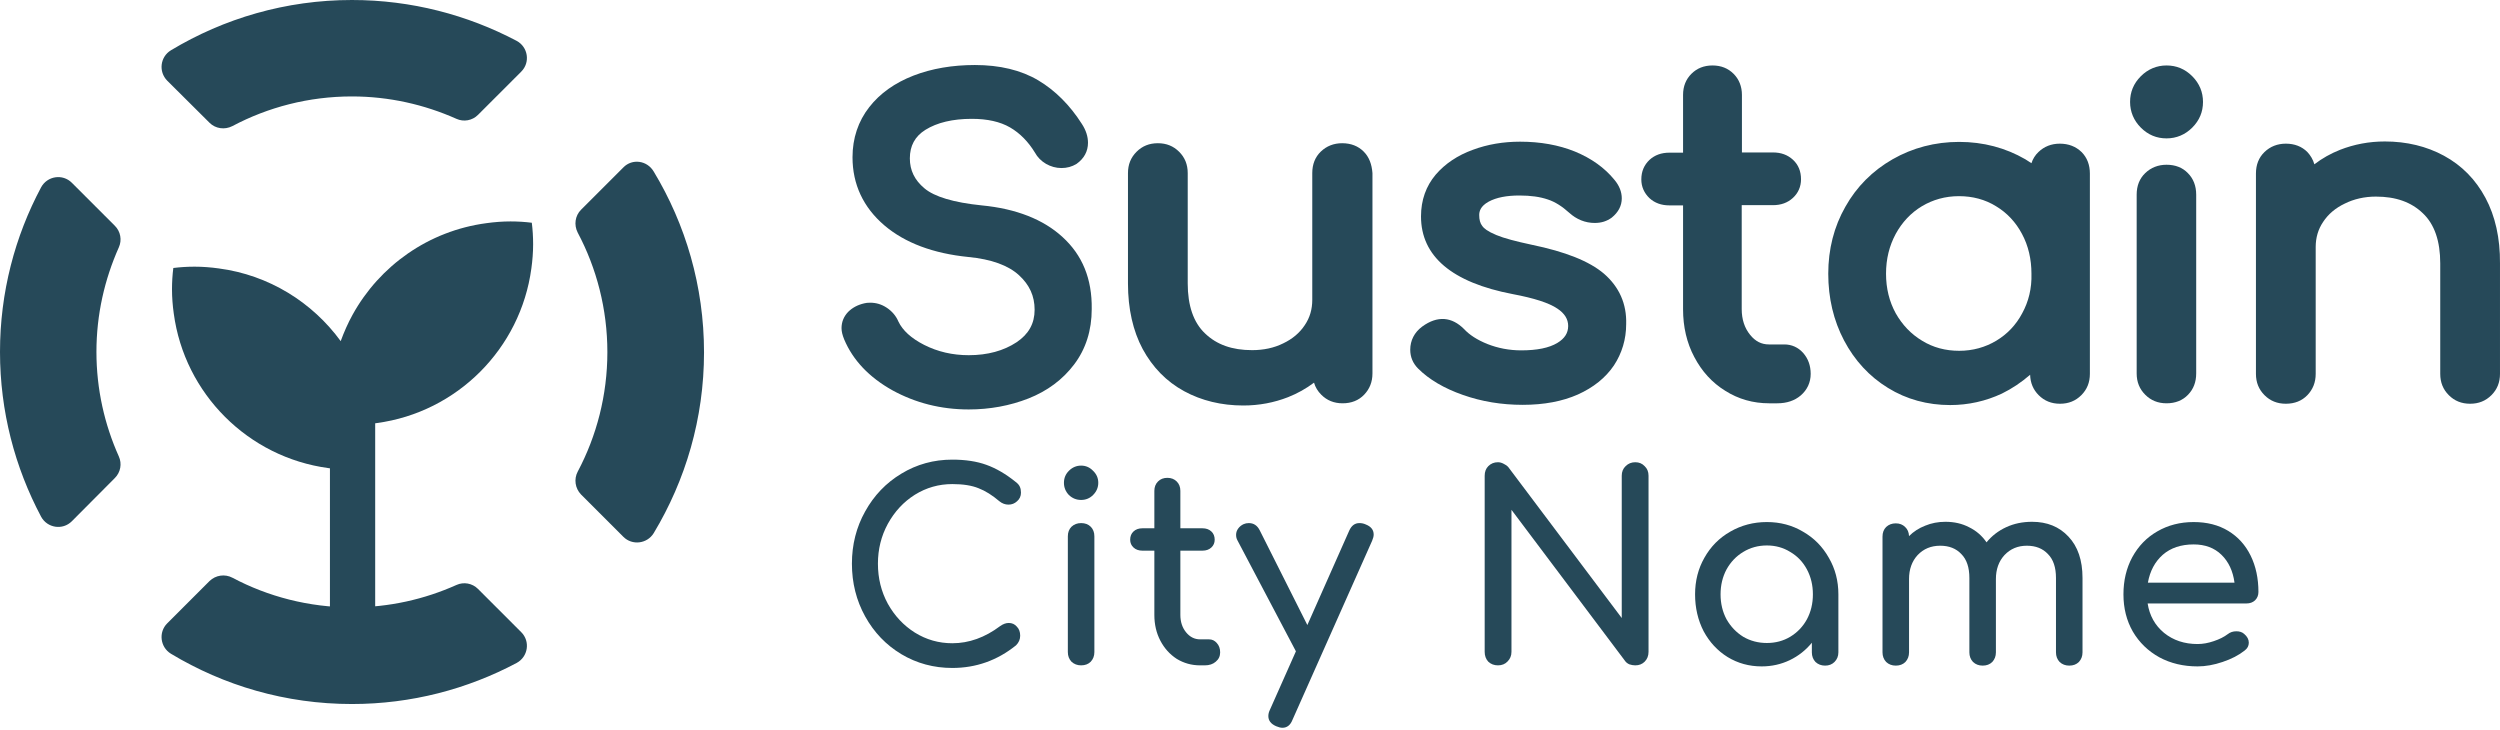
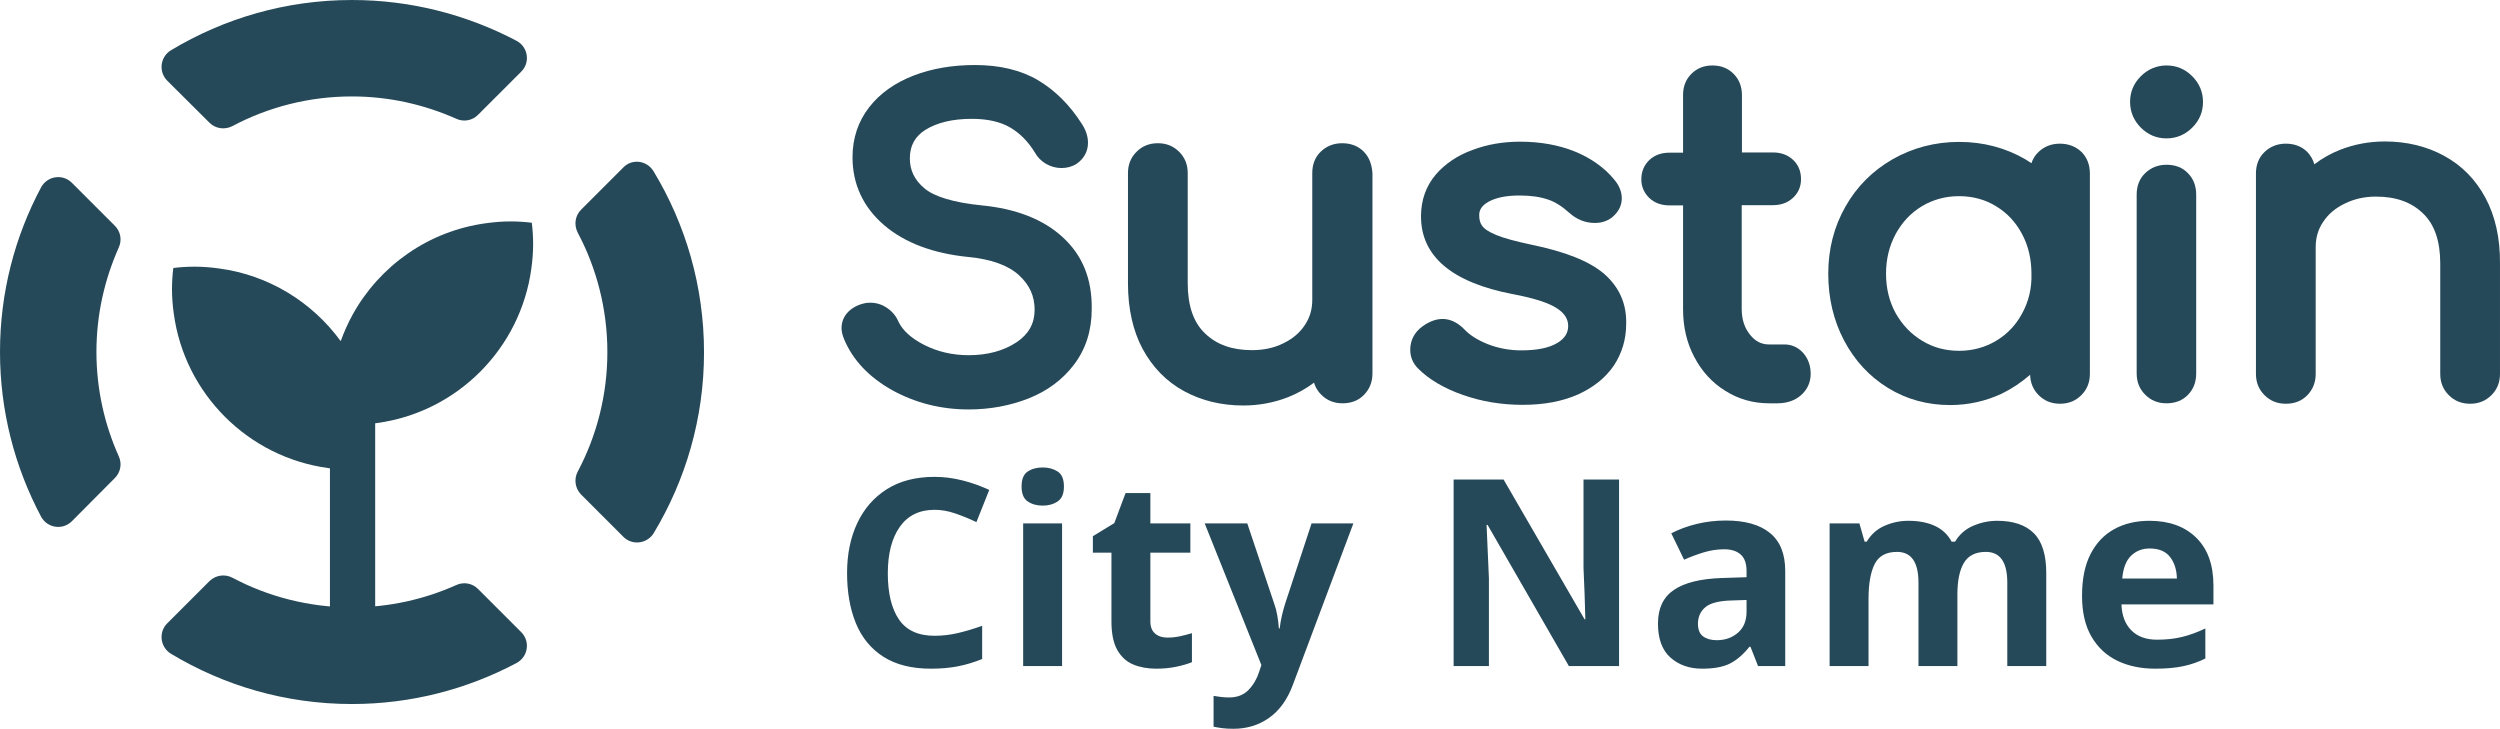
- <svg xmlns="http://www.w3.org/2000/svg" width="973.48" height="284.148" viewBox="0 0 257.567 75.181" version="1.1" id="svg8">
+ <svg xmlns="http://www.w3.org/2000/svg" width="973.48" height="283.791" viewBox="0 0 257.567 75.086" version="1.1" id="svg8">
  <defs id="defs2" />
  <g id="layer1" transform="translate(121.0921,-14.70894)">
    <g id="g1038" transform="matrix(0.2645833,0,0,0.2645833,-74.87789,104.2801)">
      <g id="g1263" transform="matrix(1.173969,0,0,1.173969,146.6396,-481.3191)">
        <g id="g948" transform="matrix(0.7285998,0,0,0.7285998,-273.6933,121.6236)">
          <path id="path914" d="m 242.1,101.4 c -3.2,-0.4 -6.4,-0.6 -9.7,-0.6 -3.7,0 -7.4,0.3 -11,0.8 -26.3,3.5 -48.6,19.4 -60.9,41.7 -2.1,3.8 -3.9,7.9 -5.4,12 -12.9,-17.7 -32.7,-30.1 -55.5,-33.1 -3.6,-0.5 -7.3,-0.8 -11,-0.8 -3.3,0 -6.5,0.2 -9.7,0.6 -0.4,3.2 -0.6,6.4 -0.6,9.7 0,3.7 0.3,7.4 0.8,11 4.9,36.6 33.9,65.5 70.4,70.4 0.2,0 0.5,0.1 0.7,0.1 v 72.6 h 20.6 v -93.1 c 0.2,0 0.5,-0.1 0.7,-0.1 36.6,-4.9 65.5,-33.9 70.4,-70.4 0.5,-3.6 0.8,-7.3 0.8,-11 0,-3.4 -0.2,-6.6 -0.6,-9.8 z" class="st2" style="fill:#264959;fill-opacity:1" />
-           <g id="g924">
-             <path id="path916" d="m 95.4,55.9 c 2.7,2.7 6.9,3.3 10.4,1.5 16.2,-8.6 34.8,-13.5 54.4,-13.5 16.9,0 33,3.7 47.6,10.2 3.3,1.5 7.2,0.8 9.8,-1.8 l 19.7,-19.7 c 4.2,-4.2 3.1,-11.2 -2.1,-14 C 212.8,6.8 187.3,0 160.2,0 130.1,0 101.9,8.4 77.8,22.9 c -4.9,3 -5.7,9.7 -1.7,13.8 z" class="st1" style="fill:#264959" />
-             <path id="path918" d="m 283.8,76.2 -19.3,19.3 c -2.7,2.7 -3.3,6.9 -1.5,10.4 8.6,16.2 13.5,34.8 13.5,54.4 0,19.6 -4.9,38.2 -13.5,54.4 -1.8,3.4 -1.2,7.6 1.5,10.4 l 19.3,19.3 c 4,4 10.8,3.2 13.8,-1.7 14.5,-24.1 22.9,-52.2 22.9,-82.3 0,-30.1 -8.4,-58.3 -22.9,-82.3 -3,-5.1 -9.8,-6 -13.8,-1.9 z" class="st1" style="fill:#264959" />
+           <g id="g924" style="fill:#264959;fill-opacity:1">
+             <path id="path916" d="m 95.4,55.9 c 2.7,2.7 6.9,3.3 10.4,1.5 16.2,-8.6 34.8,-13.5 54.4,-13.5 16.9,0 33,3.7 47.6,10.2 3.3,1.5 7.2,0.8 9.8,-1.8 l 19.7,-19.7 c 4.2,-4.2 3.1,-11.2 -2.1,-14 C 212.8,6.8 187.3,0 160.2,0 130.1,0 101.9,8.4 77.8,22.9 c -4.9,3 -5.7,9.7 -1.7,13.8 z" class="st1" style="fill:#264959;fill-opacity:1" />
+             <path id="path918" d="m 283.8,76.2 -19.3,19.3 c -2.7,2.7 -3.3,6.9 -1.5,10.4 8.6,16.2 13.5,34.8 13.5,54.4 0,19.6 -4.9,38.2 -13.5,54.4 -1.8,3.4 -1.2,7.6 1.5,10.4 l 19.3,19.3 c 4,4 10.8,3.2 13.8,-1.7 14.5,-24.1 22.9,-52.2 22.9,-82.3 0,-30.1 -8.4,-58.3 -22.9,-82.3 -3,-5.1 -9.8,-6 -13.8,-1.9 z" class="st1" style="fill:#264959;fill-opacity:1" />
            <path id="path920" d="m 217.6,268.1 c -2.6,-2.6 -6.5,-3.3 -9.8,-1.8 -14.5,6.5 -30.6,10.2 -47.6,10.2 -19.6,0 -38.2,-4.9 -54.4,-13.5 -3.4,-1.8 -7.6,-1.2 -10.4,1.5 l -19.3,19.3 c -4,4 -3.2,10.8 1.7,13.8 24.1,14.5 52.2,22.9 82.4,22.9 27.1,0 52.6,-6.8 75,-18.7 5.2,-2.8 6.3,-9.8 2.1,-14 z" class="st2" style="fill:#264959;fill-opacity:1" />
-             <path id="path922" d="m 52.3,217.6 c 2.6,-2.6 3.3,-6.5 1.8,-9.8 -6.5,-14.5 -10.2,-30.6 -10.2,-47.6 0,-17 3.7,-33 10.2,-47.6 1.5,-3.3 0.8,-7.2 -1.8,-9.8 L 32.7,83.2 C 28.5,79 21.5,80.1 18.7,85.3 6.8,107.6 0,133.1 0,160.2 c 0,27.1 6.8,52.6 18.7,75 2.8,5.2 9.8,6.3 14,2.1 z" class="st1" style="fill:#264959" />
+             <path id="path922" d="m 52.3,217.6 c 2.6,-2.6 3.3,-6.5 1.8,-9.8 -6.5,-14.5 -10.2,-30.6 -10.2,-47.6 0,-17 3.7,-33 10.2,-47.6 1.5,-3.3 0.8,-7.2 -1.8,-9.8 L 32.7,83.2 C 28.5,79 21.5,80.1 18.7,85.3 6.8,107.6 0,133.1 0,160.2 c 0,27.1 6.8,52.6 18.7,75 2.8,5.2 9.8,6.3 14,2.1 z" class="st1" style="fill:#264959;fill-opacity:1" />
          </g>
-           <g id="g942">
-             <path id="path926" d="M 483.7,107.9 C 475,99.9 462.6,95 446.9,93.5 c -12.7,-1.3 -21.5,-3.9 -26.1,-7.8 -4.4,-3.7 -6.6,-8.1 -6.6,-13.6 0,-5.7 2.3,-10 7.1,-13 5.3,-3.3 12.4,-5 21.1,-5 7.1,0 12.9,1.3 17.4,3.9 4.5,2.6 8.3,6.5 11.3,11.4 1.2,2.2 2.9,3.9 5.1,5.2 2.1,1.2 4.5,1.9 7,1.9 2.5,0 4.8,-0.6 6.9,-1.9 3.4,-2.4 5.2,-5.7 5.2,-9.6 0,-2.8 -0.9,-5.7 -2.8,-8.6 -5.4,-8.5 -12.1,-15.2 -19.8,-19.8 v 0 c -7.9,-4.7 -17.6,-7 -28.9,-7 -10.2,0 -19.6,1.6 -27.9,4.8 -8.5,3.3 -15.3,8.1 -20.2,14.4 -5,6.4 -7.6,14.1 -7.6,22.8 0,12.3 4.9,22.8 14.5,31 9.4,8 22.3,12.8 38.3,14.4 10.4,1 18.1,3.8 23,8.3 4.8,4.4 7.1,9.5 7.1,15.7 0,6.3 -2.7,11.1 -8.2,14.8 -5.9,3.9 -13.2,5.9 -21.8,5.9 -7.4,0 -14.2,-1.6 -20.3,-4.7 -5.9,-3 -9.8,-6.6 -11.7,-10.6 -1.1,-2.6 -2.9,-4.7 -5.3,-6.3 -2.4,-1.6 -4.9,-2.3 -7.6,-2.3 -1.1,0 -2,0.1 -2.7,0.3 -3,0.7 -5.4,2 -7.3,3.9 -2,2.1 -3,4.6 -3,7.4 0,1.5 0.4,3.1 1.2,5.1 4,9.5 11.4,17.3 22,23.2 10.4,5.7 22,8.7 34.7,8.7 9.6,0 18.8,-1.7 27.2,-5 8.6,-3.4 15.6,-8.6 20.8,-15.5 5.3,-7 8,-15.5 8,-25.2 0.2,-13.8 -4.3,-24.6 -13.3,-32.8 z" class="st1" style="fill:#264959" />
-             <path id="path928" d="m 620.8,69 c -2.5,-2.5 -5.8,-3.8 -9.8,-3.8 -3.8,0 -7.1,1.3 -9.7,3.8 -2.6,2.5 -3.9,5.8 -3.9,9.8 v 57.7 c 0,4.3 -1.1,8.1 -3.4,11.5 -2.3,3.5 -5.6,6.3 -9.8,8.3 -4.2,2.1 -9,3.1 -14.2,3.1 -9.1,0 -16.1,-2.5 -21.4,-7.6 -5.3,-5 -7.9,-12.7 -7.9,-22.8 V 78.8 c 0,-3.9 -1.3,-7.1 -3.9,-9.7 -2.6,-2.6 -5.8,-3.9 -9.7,-3.9 -3.9,0 -7.1,1.3 -9.7,3.9 -2.6,2.6 -3.9,5.8 -3.9,9.7 v 50.3 c 0,11.5 2.3,21.6 6.7,29.8 4.5,8.3 10.8,14.8 18.9,19.2 7.9,4.3 17,6.5 26.9,6.5 7.2,0 14,-1.3 20.4,-3.8 4.3,-1.7 8.2,-3.9 11.8,-6.6 0.6,2.1 1.7,3.9 3.3,5.5 2.6,2.6 5.8,3.9 9.7,3.9 4,0 7.3,-1.3 9.8,-3.9 2.5,-2.6 3.8,-5.8 3.8,-9.7 V 78.8 c -0.3,-4 -1.5,-7.3 -4,-9.8 z" class="st1" style="fill:#264959" />
-             <path id="path930" d="m 730.2,124.6 c -6.7,-5.7 -17.5,-10 -33,-13.2 -7,-1.5 -12.4,-2.9 -16,-4.4 -4.1,-1.7 -5.7,-3.1 -6.4,-4.1 -1,-1.3 -1.4,-2.9 -1.4,-5 0,-1.6 0.5,-4 4.3,-6.1 3.5,-1.9 8.2,-2.8 14,-2.8 5.1,0 9.4,0.6 12.9,1.8 3.4,1.1 6.6,3.2 9.7,6 3.4,3.1 7.4,4.7 11.7,4.7 3,0 5.5,-0.8 7.7,-2.4 3.1,-2.5 4.6,-5.5 4.6,-8.8 0,-2.9 -1.1,-5.8 -3.4,-8.5 -4.4,-5.4 -10.4,-9.7 -17.9,-12.8 -7.4,-3 -15.8,-4.5 -25,-4.5 -7.6,0 -14.8,1.2 -21.5,3.7 -6.9,2.5 -12.6,6.3 -16.9,11.3 -4.4,5.2 -6.7,11.6 -6.7,19 0,18.2 14.1,30.1 41.8,35.4 9.6,1.8 16.5,4 20.3,6.6 3.3,2.2 4.9,4.8 4.9,7.9 0,3.2 -1.6,5.7 -4.9,7.7 -3.8,2.3 -9.3,3.4 -16.5,3.4 -5.4,0 -10.6,-1 -15.4,-2.9 -4.7,-1.9 -8.2,-4.2 -10.6,-6.8 -5.5,-5.5 -12,-6.3 -19.1,-1.1 -3.5,2.6 -5.4,6.3 -5.4,10.5 0,3.3 1.2,6.2 3.6,8.6 4.9,4.9 11.8,9 20.4,12 8.5,3 17.6,4.5 27.2,4.5 9.7,0 18.1,-1.6 25.1,-4.7 7.1,-3.2 12.6,-7.6 16.4,-13.2 3.7,-5.6 5.6,-12 5.6,-18.8 0.3,-9.3 -3.2,-17 -10.1,-23 z" class="st1" style="fill:#264959" />
-             <path id="path932" d="m 820.9,160.7 c -2.3,-2.6 -5.3,-3.9 -8.6,-3.9 h -7 c -3.4,0 -6.2,-1.4 -8.6,-4.4 -2.5,-3.1 -3.8,-7 -3.8,-11.7 V 93.4 h 14.2 c 3.7,0 6.7,-1.1 9.1,-3.3 2.4,-2.2 3.7,-5.1 3.7,-8.5 0,-3.6 -1.2,-6.6 -3.7,-8.9 -2.4,-2.2 -5.4,-3.3 -9.1,-3.3 H 793 V 43.2 c 0,-3.8 -1.3,-7.1 -3.8,-9.6 -2.5,-2.5 -5.7,-3.8 -9.6,-3.8 -3.9,0 -7.1,1.3 -9.6,3.8 -2.5,2.5 -3.8,5.7 -3.8,9.6 V 69.5 H 760 c -3.7,0 -6.7,1.1 -9.1,3.3 -2.4,2.3 -3.7,5.2 -3.7,8.9 0,3.3 1.3,6.2 3.7,8.5 2.4,2.2 5.4,3.3 9.1,3.3 h 6.2 v 47.3 c 0,8 1.7,15.3 5.1,21.7 3.4,6.5 8.1,11.7 14.1,15.4 6,3.8 12.7,5.7 20,5.7 h 3.7 c 4.3,0 7.9,-1.2 10.7,-3.6 2.9,-2.5 4.5,-5.9 4.5,-9.8 0,-3.8 -1.2,-7 -3.4,-9.5 z" class="st1" style="fill:#264959" />
-             <path id="path934" d="m 998,34.7 c -3.3,-3.3 -7.2,-4.9 -11.7,-4.9 -4.5,0 -8.5,1.7 -11.7,4.9 -3.3,3.3 -4.9,7.2 -4.9,11.7 0,4.5 1.7,8.5 4.9,11.7 3.3,3.3 7.2,4.9 11.7,4.9 4.5,0 8.5,-1.7 11.7,-4.9 3.3,-3.3 4.9,-7.2 4.9,-11.7 0,-4.4 -1.6,-8.4 -4.9,-11.7 z" class="st1" style="fill:#264959" />
-             <path id="path936" d="m 986.3,75 c -3.8,0 -7.1,1.3 -9.7,3.8 -2.6,2.5 -3.9,5.8 -3.9,9.8 V 170 c 0,3.9 1.3,7.1 3.9,9.7 2.6,2.6 5.8,3.9 9.7,3.9 4,0 7.3,-1.3 9.8,-3.9 2.5,-2.6 3.7,-5.8 3.7,-9.7 V 88.6 c 0,-4 -1.3,-7.3 -3.8,-9.8 -2.4,-2.5 -5.7,-3.8 -9.7,-3.8 z" class="st1" style="fill:#264959" />
-             <path id="path938" d="m 1131.5,90.1 c -4.5,-8.4 -10.8,-14.8 -18.9,-19.2 -7.9,-4.3 -17,-6.5 -26.9,-6.5 -7.2,0 -14,1.3 -20.4,3.8 -4.3,1.7 -8.2,3.9 -11.7,6.6 -0.6,-2.1 -1.7,-4 -3.2,-5.6 -2.5,-2.5 -5.8,-3.8 -9.8,-3.8 -3.8,0 -7.1,1.3 -9.7,3.8 -2.6,2.5 -3.9,5.8 -3.9,9.8 v 91.2 c 0,3.9 1.3,7.1 3.9,9.7 2.6,2.6 5.8,3.9 9.7,3.9 4,0 7.3,-1.3 9.8,-3.9 2.5,-2.6 3.8,-5.8 3.8,-9.7 v -57.7 c 0,-4.3 1.1,-8.1 3.4,-11.5 2.3,-3.5 5.6,-6.3 9.8,-8.3 4.2,-2.1 9,-3.2 14.2,-3.2 9.1,0 16.1,2.5 21.4,7.6 5.3,5 7.9,12.7 7.9,22.8 v 50.3 c 0,3.9 1.3,7.1 3.9,9.7 2.6,2.6 5.8,3.9 9.7,3.9 3.9,0 7.1,-1.3 9.7,-3.9 2.6,-2.6 3.9,-5.8 3.9,-9.7 v -50.3 c 0.1,-11.5 -2.2,-21.6 -6.6,-29.8 z" class="st1" style="fill:#264959" />
-             <path id="path940" d="m 937.7,65.4 c -3.8,0 -7.1,1.3 -9.7,3.8 -1.5,1.4 -2.6,3.2 -3.2,5.1 -0.9,-0.6 -1.9,-1.2 -2.8,-1.8 v 0 c -9,-5.2 -19.1,-7.9 -30.1,-7.9 -11,0 -21.2,2.7 -30.3,7.9 -9.1,5.2 -16.4,12.5 -21.5,21.6 -5.2,9.1 -7.8,19.4 -7.8,30.5 0,11.1 2.4,21.3 7.2,30.4 4.8,9.1 11.5,16.4 20,21.6 8.4,5.2 18,7.8 28.3,7.8 8.3,0 16.2,-1.8 23.5,-5.2 4.7,-2.3 9,-5.2 12.9,-8.6 0.1,3.7 1.4,6.8 3.9,9.3 2.6,2.6 5.8,3.9 9.7,3.9 3.9,0 7.1,-1.3 9.7,-3.9 2.6,-2.6 3.9,-5.8 3.9,-9.7 V 134.9 124.6 79 c 0,-4 -1.3,-7.3 -3.8,-9.8 -2.6,-2.5 -5.9,-3.8 -9.9,-3.8 z m -17.1,77.2 c -2.8,5.3 -6.8,9.5 -11.8,12.5 v 0 c -5,3 -10.7,4.6 -16.9,4.6 -6.2,0 -11.9,-1.5 -16.9,-4.6 -5,-3 -9,-7.2 -12,-12.5 -2.9,-5.3 -4.4,-11.3 -4.4,-18 0,-6.7 1.5,-12.7 4.4,-18.1 2.9,-5.3 6.9,-9.6 11.9,-12.6 5,-3 10.7,-4.6 16.9,-4.6 6.2,0 11.9,1.5 16.9,4.6 5,3 9,7.3 11.8,12.6 2.9,5.4 4.3,11.5 4.3,18.1 0.2,6.7 -1.3,12.7 -4.2,18 z" class="st1" style="fill:#264959" />
+           <g id="g942" style="fill:#264959;fill-opacity:1">
+             <path id="path926" d="M 483.7,107.9 C 475,99.9 462.6,95 446.9,93.5 c -12.7,-1.3 -21.5,-3.9 -26.1,-7.8 -4.4,-3.7 -6.6,-8.1 -6.6,-13.6 0,-5.7 2.3,-10 7.1,-13 5.3,-3.3 12.4,-5 21.1,-5 7.1,0 12.9,1.3 17.4,3.9 4.5,2.6 8.3,6.5 11.3,11.4 1.2,2.2 2.9,3.9 5.1,5.2 2.1,1.2 4.5,1.9 7,1.9 2.5,0 4.8,-0.6 6.9,-1.9 3.4,-2.4 5.2,-5.7 5.2,-9.6 0,-2.8 -0.9,-5.7 -2.8,-8.6 -5.4,-8.5 -12.1,-15.2 -19.8,-19.8 v 0 c -7.9,-4.7 -17.6,-7 -28.9,-7 -10.2,0 -19.6,1.6 -27.9,4.8 -8.5,3.3 -15.3,8.1 -20.2,14.4 -5,6.4 -7.6,14.1 -7.6,22.8 0,12.3 4.9,22.8 14.5,31 9.4,8 22.3,12.8 38.3,14.4 10.4,1 18.1,3.8 23,8.3 4.8,4.4 7.1,9.5 7.1,15.7 0,6.3 -2.7,11.1 -8.2,14.8 -5.9,3.9 -13.2,5.9 -21.8,5.9 -7.4,0 -14.2,-1.6 -20.3,-4.7 -5.9,-3 -9.8,-6.6 -11.7,-10.6 -1.1,-2.6 -2.9,-4.7 -5.3,-6.3 -2.4,-1.6 -4.9,-2.3 -7.6,-2.3 -1.1,0 -2,0.1 -2.7,0.3 -3,0.7 -5.4,2 -7.3,3.9 -2,2.1 -3,4.6 -3,7.4 0,1.5 0.4,3.1 1.2,5.1 4,9.5 11.4,17.3 22,23.2 10.4,5.7 22,8.7 34.7,8.7 9.6,0 18.8,-1.7 27.2,-5 8.6,-3.4 15.6,-8.6 20.8,-15.5 5.3,-7 8,-15.5 8,-25.2 0.2,-13.8 -4.3,-24.6 -13.3,-32.8 z" class="st1" style="fill:#264959;fill-opacity:1" />
+             <path id="path928" d="m 620.8,69 c -2.5,-2.5 -5.8,-3.8 -9.8,-3.8 -3.8,0 -7.1,1.3 -9.7,3.8 -2.6,2.5 -3.9,5.8 -3.9,9.8 v 57.7 c 0,4.3 -1.1,8.1 -3.4,11.5 -2.3,3.5 -5.6,6.3 -9.8,8.3 -4.2,2.1 -9,3.1 -14.2,3.1 -9.1,0 -16.1,-2.5 -21.4,-7.6 -5.3,-5 -7.9,-12.7 -7.9,-22.8 V 78.8 c 0,-3.9 -1.3,-7.1 -3.9,-9.7 -2.6,-2.6 -5.8,-3.9 -9.7,-3.9 -3.9,0 -7.1,1.3 -9.7,3.9 -2.6,2.6 -3.9,5.8 -3.9,9.7 v 50.3 c 0,11.5 2.3,21.6 6.7,29.8 4.5,8.3 10.8,14.8 18.9,19.2 7.9,4.3 17,6.5 26.9,6.5 7.2,0 14,-1.3 20.4,-3.8 4.3,-1.7 8.2,-3.9 11.8,-6.6 0.6,2.1 1.7,3.9 3.3,5.5 2.6,2.6 5.8,3.9 9.7,3.9 4,0 7.3,-1.3 9.8,-3.9 2.5,-2.6 3.8,-5.8 3.8,-9.7 V 78.8 c -0.3,-4 -1.5,-7.3 -4,-9.8 z" class="st1" style="fill:#264959;fill-opacity:1" />
+             <path id="path930" d="m 730.2,124.6 c -6.7,-5.7 -17.5,-10 -33,-13.2 -7,-1.5 -12.4,-2.9 -16,-4.4 -4.1,-1.7 -5.7,-3.1 -6.4,-4.1 -1,-1.3 -1.4,-2.9 -1.4,-5 0,-1.6 0.5,-4 4.3,-6.1 3.5,-1.9 8.2,-2.8 14,-2.8 5.1,0 9.4,0.6 12.9,1.8 3.4,1.1 6.6,3.2 9.7,6 3.4,3.1 7.4,4.7 11.7,4.7 3,0 5.5,-0.8 7.7,-2.4 3.1,-2.5 4.6,-5.5 4.6,-8.8 0,-2.9 -1.1,-5.8 -3.4,-8.5 -4.4,-5.4 -10.4,-9.7 -17.9,-12.8 -7.4,-3 -15.8,-4.5 -25,-4.5 -7.6,0 -14.8,1.2 -21.5,3.7 -6.9,2.5 -12.6,6.3 -16.9,11.3 -4.4,5.2 -6.7,11.6 -6.7,19 0,18.2 14.1,30.1 41.8,35.4 9.6,1.8 16.5,4 20.3,6.6 3.3,2.2 4.9,4.8 4.9,7.9 0,3.2 -1.6,5.7 -4.9,7.7 -3.8,2.3 -9.3,3.4 -16.5,3.4 -5.4,0 -10.6,-1 -15.4,-2.9 -4.7,-1.9 -8.2,-4.2 -10.6,-6.8 -5.5,-5.5 -12,-6.3 -19.1,-1.1 -3.5,2.6 -5.4,6.3 -5.4,10.5 0,3.3 1.2,6.2 3.6,8.6 4.9,4.9 11.8,9 20.4,12 8.5,3 17.6,4.5 27.2,4.5 9.7,0 18.1,-1.6 25.1,-4.7 7.1,-3.2 12.6,-7.6 16.4,-13.2 3.7,-5.6 5.6,-12 5.6,-18.8 0.3,-9.3 -3.2,-17 -10.1,-23 z" class="st1" style="fill:#264959;fill-opacity:1" />
+             <path id="path932" d="m 820.9,160.7 c -2.3,-2.6 -5.3,-3.9 -8.6,-3.9 h -7 c -3.4,0 -6.2,-1.4 -8.6,-4.4 -2.5,-3.1 -3.8,-7 -3.8,-11.7 V 93.4 h 14.2 c 3.7,0 6.7,-1.1 9.1,-3.3 2.4,-2.2 3.7,-5.1 3.7,-8.5 0,-3.6 -1.2,-6.6 -3.7,-8.9 -2.4,-2.2 -5.4,-3.3 -9.1,-3.3 H 793 V 43.2 c 0,-3.8 -1.3,-7.1 -3.8,-9.6 -2.5,-2.5 -5.7,-3.8 -9.6,-3.8 -3.9,0 -7.1,1.3 -9.6,3.8 -2.5,2.5 -3.8,5.7 -3.8,9.6 V 69.5 H 760 c -3.7,0 -6.7,1.1 -9.1,3.3 -2.4,2.3 -3.7,5.2 -3.7,8.9 0,3.3 1.3,6.2 3.7,8.5 2.4,2.2 5.4,3.3 9.1,3.3 h 6.2 v 47.3 c 0,8 1.7,15.3 5.1,21.7 3.4,6.5 8.1,11.7 14.1,15.4 6,3.8 12.7,5.7 20,5.7 h 3.7 c 4.3,0 7.9,-1.2 10.7,-3.6 2.9,-2.5 4.5,-5.9 4.5,-9.8 0,-3.8 -1.2,-7 -3.4,-9.5 z" class="st1" style="fill:#264959;fill-opacity:1" />
+             <path id="path934" d="m 998,34.7 c -3.3,-3.3 -7.2,-4.9 -11.7,-4.9 -4.5,0 -8.5,1.7 -11.7,4.9 -3.3,3.3 -4.9,7.2 -4.9,11.7 0,4.5 1.7,8.5 4.9,11.7 3.3,3.3 7.2,4.9 11.7,4.9 4.5,0 8.5,-1.7 11.7,-4.9 3.3,-3.3 4.9,-7.2 4.9,-11.7 0,-4.4 -1.6,-8.4 -4.9,-11.7 z" class="st1" style="fill:#264959;fill-opacity:1" />
+             <path id="path936" d="m 986.3,75 c -3.8,0 -7.1,1.3 -9.7,3.8 -2.6,2.5 -3.9,5.8 -3.9,9.8 V 170 c 0,3.9 1.3,7.1 3.9,9.7 2.6,2.6 5.8,3.9 9.7,3.9 4,0 7.3,-1.3 9.8,-3.9 2.5,-2.6 3.7,-5.8 3.7,-9.7 V 88.6 c 0,-4 -1.3,-7.3 -3.8,-9.8 -2.4,-2.5 -5.7,-3.8 -9.7,-3.8 z" class="st1" style="fill:#264959;fill-opacity:1" />
+             <path id="path938" d="m 1131.5,90.1 c -4.5,-8.4 -10.8,-14.8 -18.9,-19.2 -7.9,-4.3 -17,-6.5 -26.9,-6.5 -7.2,0 -14,1.3 -20.4,3.8 -4.3,1.7 -8.2,3.9 -11.7,6.6 -0.6,-2.1 -1.7,-4 -3.2,-5.6 -2.5,-2.5 -5.8,-3.8 -9.8,-3.8 -3.8,0 -7.1,1.3 -9.7,3.8 -2.6,2.5 -3.9,5.8 -3.9,9.8 v 91.2 c 0,3.9 1.3,7.1 3.9,9.7 2.6,2.6 5.8,3.9 9.7,3.9 4,0 7.3,-1.3 9.8,-3.9 2.5,-2.6 3.8,-5.8 3.8,-9.7 v -57.7 c 0,-4.3 1.1,-8.1 3.4,-11.5 2.3,-3.5 5.6,-6.3 9.8,-8.3 4.2,-2.1 9,-3.2 14.2,-3.2 9.1,0 16.1,2.5 21.4,7.6 5.3,5 7.9,12.7 7.9,22.8 v 50.3 c 0,3.9 1.3,7.1 3.9,9.7 2.6,2.6 5.8,3.9 9.7,3.9 3.9,0 7.1,-1.3 9.7,-3.9 2.6,-2.6 3.9,-5.8 3.9,-9.7 v -50.3 c 0.1,-11.5 -2.2,-21.6 -6.6,-29.8 z" class="st1" style="fill:#264959;fill-opacity:1" />
+             <path id="path940" d="m 937.7,65.4 c -3.8,0 -7.1,1.3 -9.7,3.8 -1.5,1.4 -2.6,3.2 -3.2,5.1 -0.9,-0.6 -1.9,-1.2 -2.8,-1.8 v 0 c -9,-5.2 -19.1,-7.9 -30.1,-7.9 -11,0 -21.2,2.7 -30.3,7.9 -9.1,5.2 -16.4,12.5 -21.5,21.6 -5.2,9.1 -7.8,19.4 -7.8,30.5 0,11.1 2.4,21.3 7.2,30.4 4.8,9.1 11.5,16.4 20,21.6 8.4,5.2 18,7.8 28.3,7.8 8.3,0 16.2,-1.8 23.5,-5.2 4.7,-2.3 9,-5.2 12.9,-8.6 0.1,3.7 1.4,6.8 3.9,9.3 2.6,2.6 5.8,3.9 9.7,3.9 3.9,0 7.1,-1.3 9.7,-3.9 2.6,-2.6 3.9,-5.8 3.9,-9.7 V 134.9 124.6 79 c 0,-4 -1.3,-7.3 -3.8,-9.8 -2.6,-2.5 -5.9,-3.8 -9.9,-3.8 z m -17.1,77.2 c -2.8,5.3 -6.8,9.5 -11.8,12.5 v 0 c -5,3 -10.7,4.6 -16.9,4.6 -6.2,0 -11.9,-1.5 -16.9,-4.6 -5,-3 -9,-7.2 -12,-12.5 -2.9,-5.3 -4.4,-11.3 -4.4,-18 0,-6.7 1.5,-12.7 4.4,-18.1 2.9,-5.3 6.9,-9.6 11.9,-12.6 5,-3 10.7,-4.6 16.9,-4.6 6.2,0 11.9,1.5 16.9,4.6 5,3 9,7.3 11.8,12.6 2.9,5.4 4.3,11.5 4.3,18.1 0.2,6.7 -1.3,12.7 -4.2,18 z" class="st1" style="fill:#264959;fill-opacity:1" />
          </g>
-           <rect id="rect944" height="121.8" width="663.8" class="st3" y="210.4" x="382.9" style="fill:none" />
          <g aria-label="City Name" transform="translate(380.2512,302.8983)" style="font-size:118.399px;font-family:Comfortaa-Bold;letter-spacing:2;fill:#264959;fill-opacity:1" id="text946">
-             <path d="m 53.28,1.184 q -12.669,0 -23.206,-6.275 Q 19.654,-11.366 13.616,-22.259 7.578,-33.152 7.578,-46.294 q 0,-13.024 6.038,-23.798 6.038,-10.893 16.457,-17.168 10.538,-6.394 23.206,-6.394 8.998,0 15.51,2.368 6.63,2.368 13.379,7.814 1.421,1.066 1.894,2.25 0.474,1.066 0.474,2.605 0,2.368 -1.776,3.907 -1.658,1.539 -3.907,1.539 -2.25,0 -4.144,-1.539 -4.854,-4.144 -9.472,-5.92 -4.618,-1.894 -11.958,-1.894 -9.235,0 -17.049,4.854 -7.696,4.854 -12.314,13.261 -4.499,8.288 -4.499,18.115 0,9.946 4.499,18.233 4.618,8.288 12.314,13.142 7.814,4.854 17.049,4.854 11.366,0 21.785,-7.814 2.013,-1.421 3.907,-1.421 2.25,0 3.67,1.658 1.539,1.539 1.539,4.144 0,2.486 -1.894,4.381 Q 69.5,1.184 53.28,1.184 Z" style="font-style:normal;font-variant:normal;font-weight:bold;font-stretch:normal;font-family:Comfortaa;-inkscape-font-specification:'Comfortaa Bold';fill:#264959;fill-opacity:1" id="path3138" />
-             <path d="m 111.915,0 q -2.605,0 -4.381,-1.658 -1.658,-1.776 -1.658,-4.381 V -58.726 q 0,-2.723 1.658,-4.381 1.776,-1.658 4.381,-1.658 2.723,0 4.381,1.658 1.658,1.658 1.658,4.381 v 52.688 q 0,2.605 -1.658,4.381 Q 114.638,0 111.915,0 Z m 0,-75.302 q -3.197,0 -5.565,-2.25 -2.25,-2.368 -2.25,-5.565 0,-3.197 2.25,-5.446 2.368,-2.368 5.565,-2.368 3.197,0 5.446,2.368 2.368,2.25 2.368,5.446 0,3.197 -2.368,5.565 -2.25,2.25 -5.446,2.25 z" style="font-style:normal;font-variant:normal;font-weight:bold;font-stretch:normal;font-family:Comfortaa;-inkscape-font-specification:'Comfortaa Bold';fill:#264959;fill-opacity:1" id="path3140" />
-             <path d="m 170.123,-11.84 q 2.131,0 3.552,1.658 1.539,1.658 1.539,4.262 0,2.605 -2.013,4.262 Q 171.307,0 168.229,0 h -2.131 q -5.802,0 -10.656,-2.96 -4.736,-3.078 -7.459,-8.288 -2.723,-5.21 -2.723,-11.722 v -29.245 h -5.446 q -2.486,0 -4.026,-1.421 -1.539,-1.421 -1.539,-3.552 0,-2.368 1.539,-3.789 1.539,-1.421 4.026,-1.421 h 5.446 v -17.049 q 0,-2.605 1.658,-4.262 1.658,-1.658 4.262,-1.658 2.605,0 4.262,1.658 1.658,1.658 1.658,4.262 v 17.049 h 10.064 q 2.486,0 4.026,1.421 1.539,1.421 1.539,3.789 0,2.131 -1.539,3.552 -1.539,1.421 -4.026,1.421 h -10.064 v 29.245 q 0,4.736 2.605,7.933 2.605,3.197 6.394,3.197 z" style="font-style:normal;font-variant:normal;font-weight:bold;font-stretch:normal;font-family:Comfortaa;-inkscape-font-specification:'Comfortaa Bold';fill:#264959;fill-opacity:1" id="path3142" />
-             <path d="m 241.433,-64.172 q 3.67,1.421 3.67,4.618 0,1.184 -0.71,2.842 l -36.23,81.459 q -1.421,3.67 -4.618,3.67 -1.184,0 -2.842,-0.71 -3.552,-1.539 -3.552,-4.618 0,-1.421 0.71,-2.842 L 209.702,-6.394 183.062,-56.95 q -0.592,-1.066 -0.592,-2.486 0,-1.539 0.947,-2.842 0.947,-1.302 2.486,-2.013 1.066,-0.474 2.368,-0.474 3.315,0 4.973,3.315 l 21.667,43.097 19.062,-42.979 q 1.539,-3.434 4.618,-3.434 1.539,0 2.842,0.592 z" style="font-style:normal;font-variant:normal;font-weight:bold;font-stretch:normal;font-family:Comfortaa;-inkscape-font-specification:'Comfortaa Bold';fill:#264959;fill-opacity:1" id="path3144" />
-             <path d="m 301.676,0 q -2.605,0 -4.381,-1.658 -1.658,-1.776 -1.658,-4.499 V -86.313 q 0,-2.723 1.658,-4.381 1.776,-1.776 4.381,-1.776 1.302,0 2.605,0.71 1.302,0.592 2.131,1.539 l 51.622,68.672 v -64.764 q 0,-2.723 1.776,-4.381 1.776,-1.776 4.381,-1.776 2.605,0 4.262,1.776 1.776,1.658 1.776,4.381 v 80.156 q 0,2.723 -1.776,4.499 Q 366.796,0 364.191,0 q -1.302,0 -2.723,-0.474 -1.302,-0.592 -2.013,-1.658 L 307.833,-70.803 v 64.646 q 0,2.605 -1.776,4.381 Q 304.4,0 301.676,0 Z" style="font-style:normal;font-variant:normal;font-weight:bold;font-stretch:normal;font-family:Comfortaa;-inkscape-font-specification:'Comfortaa Bold';fill:#264959;fill-opacity:1" id="path3146" />
-             <path d="m 424.098,-65.238 q 9.117,0 16.457,4.381 7.459,4.262 11.722,11.84 4.381,7.459 4.381,16.694 V -5.92 q 0,2.605 -1.776,4.381 -1.658,1.658 -4.262,1.658 -2.605,0 -4.381,-1.658 -1.658,-1.776 -1.658,-4.381 v -4.381 q -4.144,5.091 -10.064,7.933 -5.92,2.842 -12.787,2.842 -8.525,0 -15.51,-4.262 -6.867,-4.262 -10.893,-11.722 -3.907,-7.578 -3.907,-16.813 0,-9.235 4.262,-16.694 4.262,-7.578 11.722,-11.84 7.578,-4.381 16.694,-4.381 z m 0,55.056 q 5.92,0 10.656,-2.842 4.854,-2.96 7.578,-7.933 2.723,-5.091 2.723,-11.366 0,-6.275 -2.723,-11.366 -2.723,-5.091 -7.578,-7.933 -4.736,-2.96 -10.656,-2.96 -5.92,0 -10.774,2.96 -4.736,2.842 -7.578,7.933 -2.723,5.091 -2.723,11.366 0,6.275 2.723,11.366 2.842,4.973 7.578,7.933 4.854,2.842 10.774,2.842 z" style="font-style:normal;font-variant:normal;font-weight:bold;font-stretch:normal;font-family:Comfortaa;-inkscape-font-specification:'Comfortaa Bold';fill:#264959;fill-opacity:1" id="path3148" />
-             <path d="m 544.826,-65.356 q 10.301,0 16.576,6.749 6.394,6.749 6.394,18.825 V -5.92 q 0,2.605 -1.658,4.381 -1.658,1.658 -4.381,1.658 -2.605,0 -4.381,-1.658 -1.658,-1.776 -1.658,-4.381 v -33.862 q 0,-7.222 -3.67,-10.893 -3.552,-3.789 -9.59,-3.789 -6.157,0 -10.182,4.262 -3.907,4.262 -3.907,10.893 V -5.92 q 0,2.605 -1.658,4.381 -1.658,1.658 -4.381,1.658 -2.605,0 -4.381,-1.658 -1.658,-1.776 -1.658,-4.381 v -33.862 q 0,-7.222 -3.67,-10.893 -3.552,-3.789 -9.59,-3.789 -6.275,0 -10.301,4.262 -3.907,4.262 -3.907,10.893 V -5.92 q 0,2.605 -1.658,4.381 -1.658,1.658 -4.381,1.658 -2.605,0 -4.381,-1.658 -1.658,-1.776 -1.658,-4.381 v -52.688 q 0,-2.723 1.658,-4.381 1.776,-1.658 4.381,-1.658 2.605,0 4.262,1.658 1.658,1.539 1.776,4.144 3.078,-3.078 7.341,-4.736 4.262,-1.776 9.235,-1.776 6.038,0 10.774,2.486 4.854,2.368 7.933,6.867 3.552,-4.381 8.88,-6.867 5.328,-2.486 11.84,-2.486 z" style="font-style:normal;font-variant:normal;font-weight:bold;font-stretch:normal;font-family:Comfortaa;-inkscape-font-specification:'Comfortaa Bold';fill:#264959;fill-opacity:1" id="path3150" />
-             <path d="m 647.88,-33.389 q 0,2.25 -1.539,3.789 -1.539,1.421 -3.907,1.421 h -44.992 q 1.302,8.288 7.459,13.379 6.275,5.091 15.274,5.091 3.552,0 7.341,-1.302 3.907,-1.302 6.394,-3.197 1.658,-1.302 3.907,-1.302 2.25,0 3.552,1.184 2.131,1.776 2.131,4.026 0,2.131 -1.894,3.552 -4.026,3.197 -10.064,5.21 -5.92,2.013 -11.366,2.013 -9.709,0 -17.405,-4.144 -7.696,-4.262 -12.077,-11.722 -4.262,-7.459 -4.262,-16.931 0,-9.472 4.026,-16.931 4.144,-7.578 11.366,-11.722 7.341,-4.262 16.576,-4.262 9.117,0 15.747,4.026 6.63,4.026 10.182,11.248 3.552,7.222 3.552,16.576 z m -29.481,-21.667 q -8.643,0 -14.089,4.736 -5.328,4.736 -6.749,12.669 h 39.427 q -1.066,-7.933 -5.92,-12.669 -4.854,-4.736 -12.669,-4.736 z" style="font-style:normal;font-variant:normal;font-weight:bold;font-stretch:normal;font-family:Comfortaa;-inkscape-font-specification:'Comfortaa Bold';fill:#264959;fill-opacity:1" id="path3152" />
+             <text xml:space="preserve" style="font-style:normal;font-variant:normal;font-weight:bold;font-stretch:normal;font-size:118.973px;line-height:1.25;font-family:Comfortaa;-inkscape-font-specification:'Comfortaa Bold';text-align:start;text-anchor:start;opacity:1;fill:#264959;fill-opacity:1;fill-rule:nonzero;stroke:none;stroke-width:15.654;stroke-linecap:square;stroke-linejoin:miter;stroke-miterlimit:4;stroke-dasharray:none;stroke-opacity:1;paint-order:markers stroke fill" x="-1.537" y="0.331" id="text843">
+               <tspan id="tspan841" x="-1.537" y="0.331" style="fill:#264959;fill-opacity:1;stroke-width:15.654">City Name</tspan>
+             </text>
          </g>
        </g>
      </g>
    </g>
  </g>
</svg>
